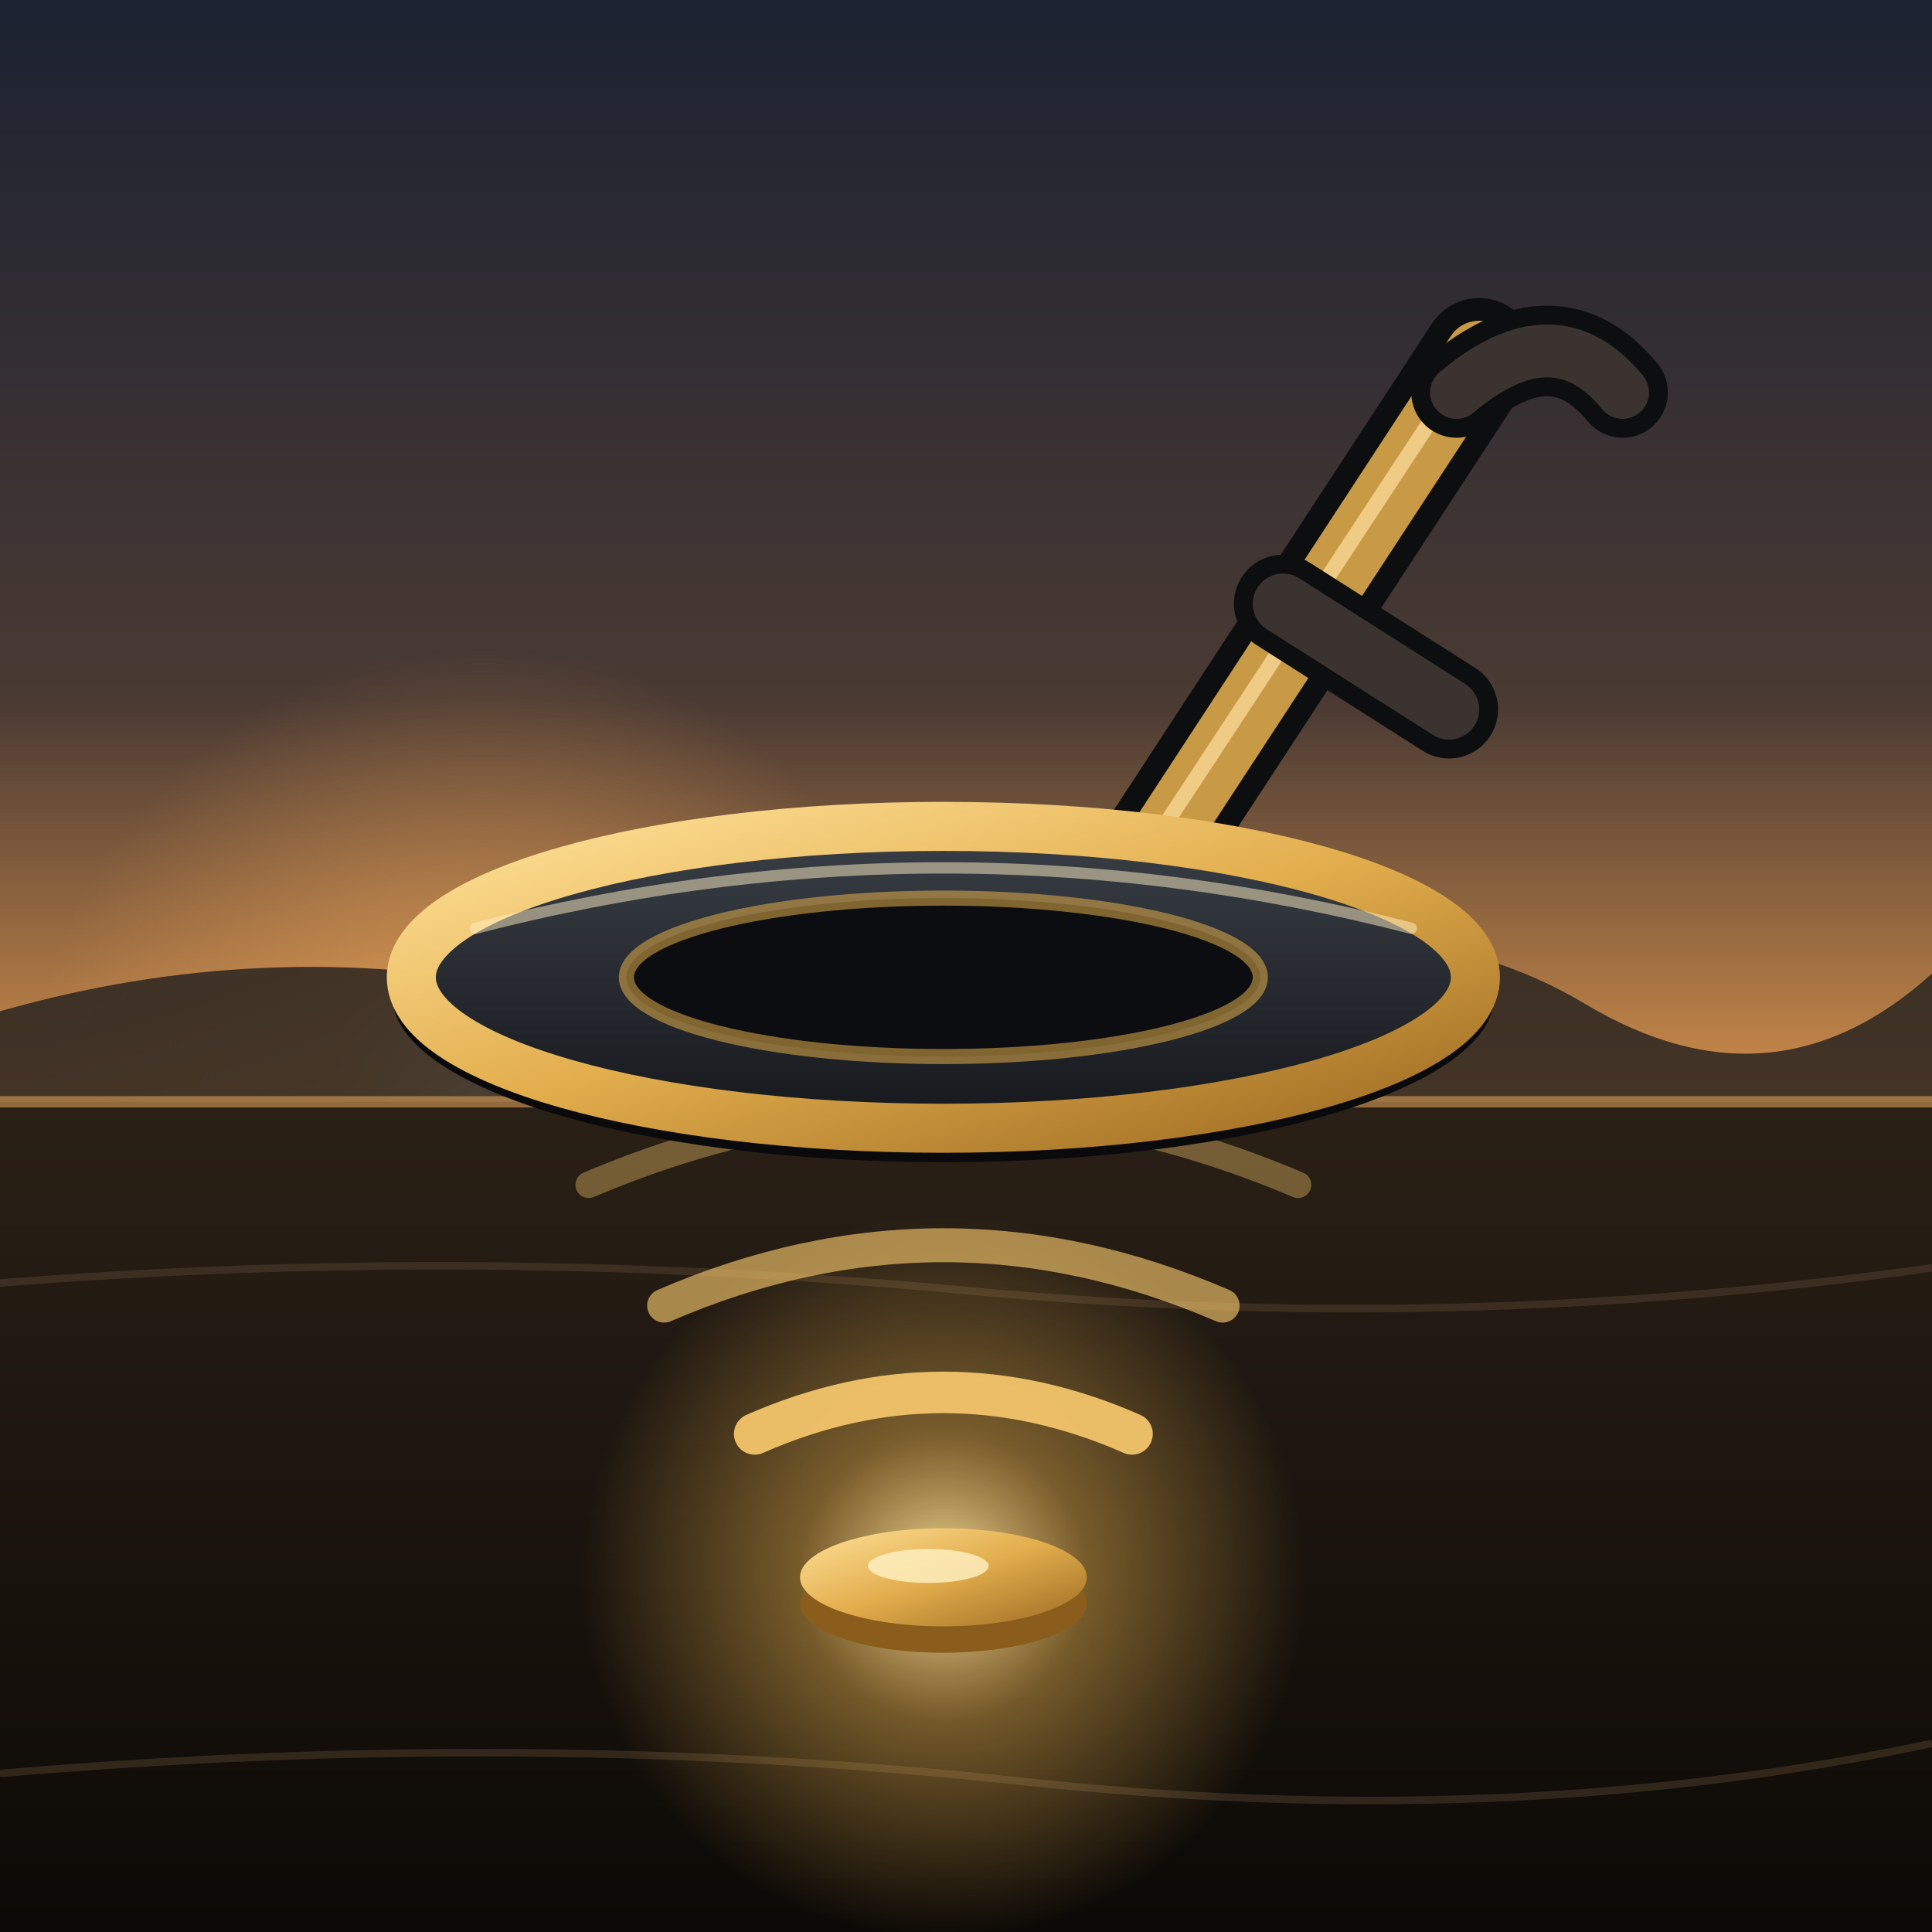
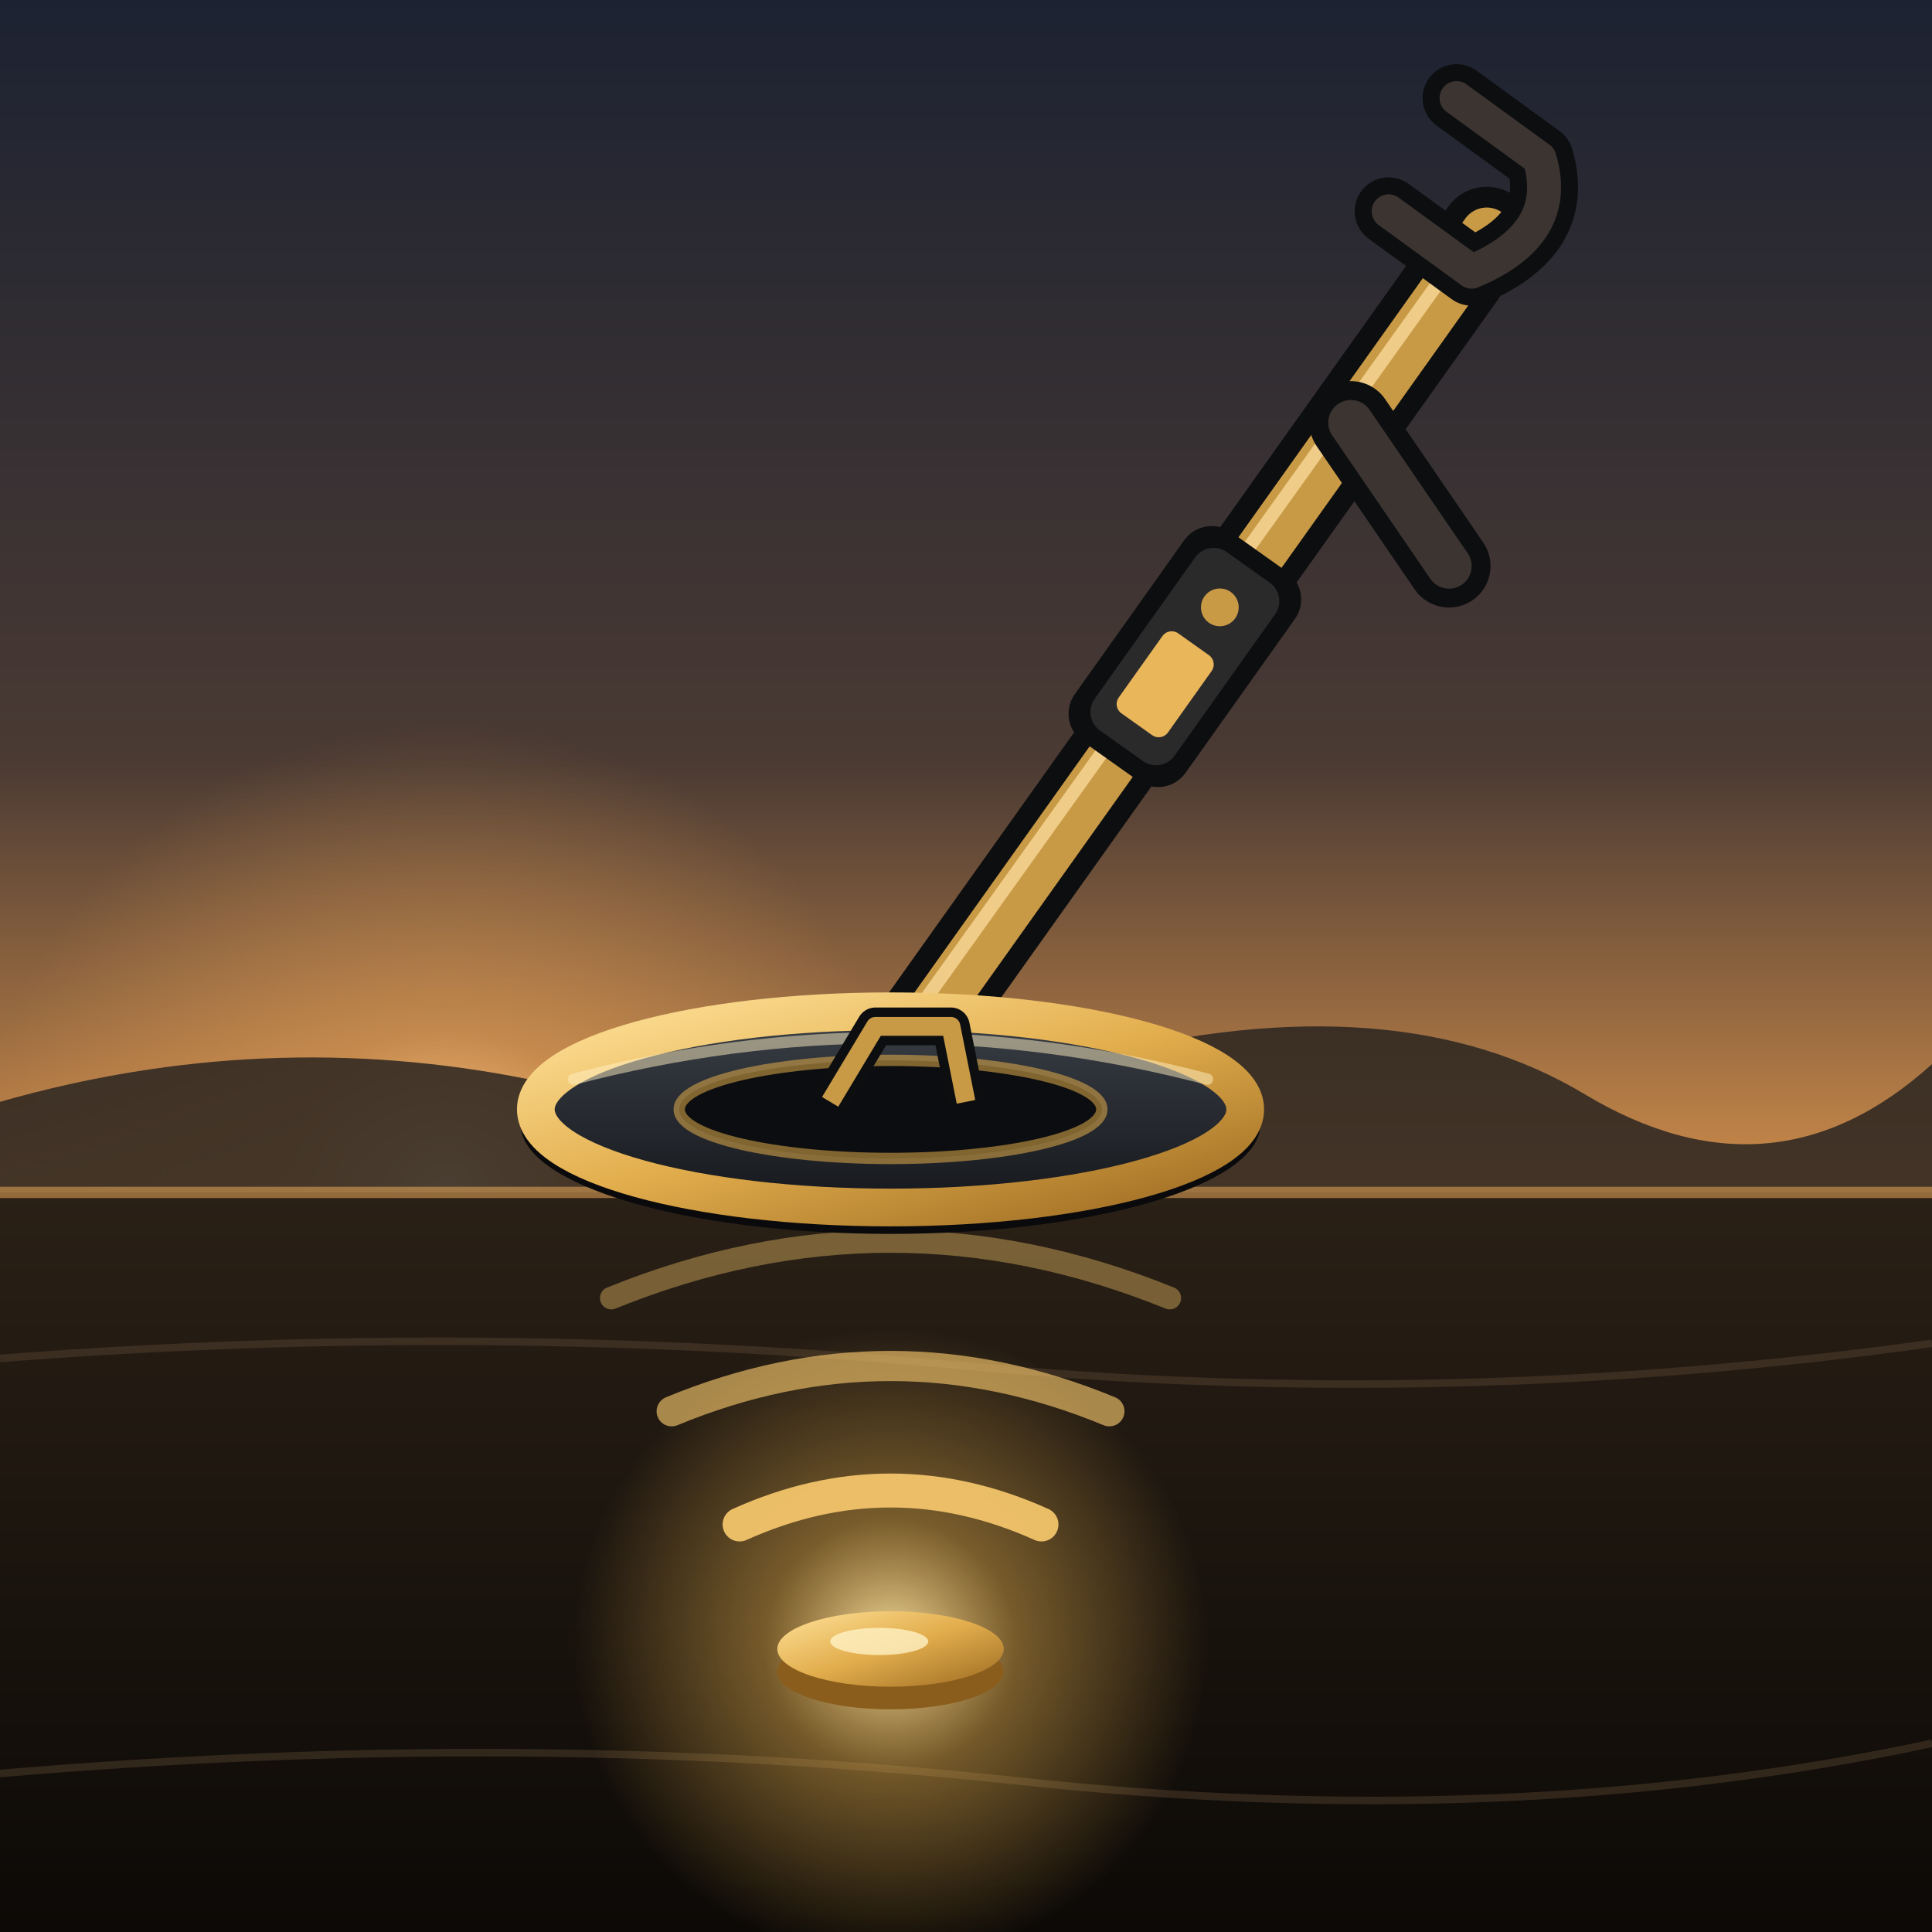
<svg xmlns="http://www.w3.org/2000/svg" viewBox="0 0 512 512">
  <defs>
    <linearGradient id="sky" x1="0" y1="0" x2="0" y2="1">
      <stop offset="0" stop-color="#1c2232" />
      <stop offset="0.62" stop-color="#4a3a33" />
      <stop offset="1" stop-color="#d9934c" />
    </linearGradient>
    <linearGradient id="earth" x1="0" y1="0" x2="0" y2="1">
      <stop offset="0" stop-color="#2a2016" />
      <stop offset="1" stop-color="#0c0906" />
    </linearGradient>
    <radialGradient id="sun" cx="0.5" cy="0.5" r="0.5">
      <stop offset="0" stop-color="#ffd9a0" stop-opacity="0.95" />
      <stop offset="0.35" stop-color="#f0a85a" stop-opacity="0.45" />
      <stop offset="1" stop-color="#f0a85a" stop-opacity="0" />
    </radialGradient>
    <radialGradient id="glow" cx="0.5" cy="0.5" r="0.5">
      <stop offset="0" stop-color="#ffe7a8" stop-opacity="0.95" />
      <stop offset="0.4" stop-color="#e8b24f" stop-opacity="0.45" />
      <stop offset="1" stop-color="#e8b24f" stop-opacity="0" />
    </radialGradient>
    <linearGradient id="gold" x1="0" y1="0" x2="1" y2="1">
      <stop offset="0" stop-color="#ffe29a" />
      <stop offset="0.5" stop-color="#e2ad4c" />
      <stop offset="1" stop-color="#9c6a22" />
    </linearGradient>
    <linearGradient id="coilTop" x1="0" y1="0" x2="0" y2="1">
      <stop offset="0" stop-color="#3a3f47" />
      <stop offset="1" stop-color="#15171b" />
    </linearGradient>
    <clipPath id="under">
-       <rect x="0" y="292" width="512" height="220" />
+       <rect x="0" y="316" width="512" height="196" />
    </clipPath>
  </defs>
-   <rect width="512" height="300" fill="url(#sky)" />
-   <circle cx="128" cy="292" r="120" fill="url(#sun)" />
-   <path d="M0 268 Q70 248 140 262 T290 256 T420 266 T512 258 V300 H0Z" fill="#2a2420" opacity="0.85" />
-   <rect y="292" width="512" height="220" fill="url(#earth)" />
-   <path d="M0 292 H512" stroke="#e7a75a" stroke-opacity="0.55" stroke-width="3" />
+   <rect width="512" height="324" fill="url(#sky)" />
+   <circle cx="118" cy="316" r="124" fill="url(#sun)" />
+   <path d="M0 292 Q70 272 140 286 T290 280 T420 290 T512 282 V324 H0Z" fill="#2a2420" opacity="0.85" />
+   <rect y="316" width="512" height="196" fill="url(#earth)" />
+   <path d="M0 316 H512" stroke="#e7a75a" stroke-opacity="0.55" stroke-width="3" />
  <g clip-path="url(#under)" fill="none" stroke="#5a4532" stroke-opacity="0.45" stroke-width="2">
-     <path d="M0 340 Q128 330 256 342 T512 336" />
+     <path d="M0 360 Q128 350 256 362 T512 356" />
    <path d="M0 470 Q140 458 270 472 T512 462" />
  </g>
-   <circle cx="250" cy="418" r="96" fill="url(#glow)" />
+   <circle cx="236" cy="436" r="84" fill="url(#glow)" />
  <g fill="none" stroke="#f2c46a" stroke-linecap="round">
-     <path d="M200 380 Q250 358 300 380" stroke-width="11" stroke-opacity="0.95" />
-     <path d="M176 346 Q250 314 324 346" stroke-width="9" stroke-opacity="0.65" />
-     <path d="M156 314 Q250 274 344 314" stroke-width="7" stroke-opacity="0.38" />
+     <path d="M196 404 Q236 386 276 404" stroke-width="9" stroke-opacity="0.95" />
+     <path d="M178 374 Q236 350 294 374" stroke-width="8" stroke-opacity="0.65" />
+     <path d="M162 344 Q236 314 310 344" stroke-width="6" stroke-opacity="0.4" />
  </g>
-   <ellipse cx="250" cy="425" rx="38" ry="13" fill="#8a5d1c" />
-   <ellipse cx="250" cy="418" rx="38" ry="13" fill="url(#gold)" />
-   <ellipse cx="246" cy="415" rx="16" ry="4.5" fill="#fff1c4" opacity="0.8" />
-   <g stroke-linecap="round" fill="none">
-     <path d="M290 250 L392 94" stroke="#0d0e10" stroke-width="30" />
-     <path d="M290 250 L392 94" stroke="#c99a46" stroke-width="18" />
-     <path d="M296 238 L388 98" stroke="#ffe0a0" stroke-width="4" stroke-opacity="0.7" />
-     <path d="M340 160 L384 188" stroke="#0d0e10" stroke-width="26" />
-     <path d="M340 160 L384 188" stroke="#3a3330" stroke-width="16" />
-     <path d="M386 104 Q412 82 430 104" stroke="#0d0e10" stroke-width="24" />
-     <path d="M386 104 Q412 82 430 104" stroke="#3a3330" stroke-width="14" />
+   <ellipse cx="236" cy="443" rx="30" ry="10" fill="#8a5d1c" />
+   <ellipse cx="236" cy="437" rx="30" ry="10" fill="url(#gold)" />
+   <ellipse cx="233" cy="435" rx="13" ry="3.6" fill="#fff1c4" opacity="0.8" />
+   <g stroke-linecap="round" stroke-linejoin="round" fill="none">
+     <path d="M236 284 L394 62" stroke="#0d0e10" stroke-width="25" />
+     <path d="M236 284 L394 62" stroke="#c99a46" stroke-width="14" />
+     <path d="M243 268 L389 64" stroke="#ffe3a6" stroke-width="3.5" stroke-opacity="0.7" />
+     <path d="M358 112 L384 150" stroke="#0d0e10" stroke-width="22" />
+     <path d="M358 112 L384 150" stroke="#3b3431" stroke-width="12" />
+     <path d="M386 26 L408 42 Q414 62 390 72 L368 56" stroke="#0d0e10" stroke-width="18" />
+     <path d="M386 26 L408 42 Q414 62 390 72 L368 56" stroke="#3b3431" stroke-width="9" />
  </g>
-   <ellipse cx="250" cy="264" rx="146" ry="44" fill="#0a0a0c" />
-   <ellipse cx="250" cy="259" rx="141" ry="40" fill="url(#coilTop)" />
-   <ellipse cx="250" cy="259" rx="141" ry="40" fill="none" stroke="url(#gold)" stroke-width="13" />
-   <ellipse cx="250" cy="259" rx="84" ry="21" fill="#0c0d10" stroke="#e2ad4c" stroke-opacity="0.55" stroke-width="4" />
-   <path d="M126 246 Q250 214 374 246" fill="none" stroke="#fff1c4" stroke-opacity="0.5" stroke-width="3" stroke-linecap="round" />
+   <g transform="rotate(-54.6 314 174)">
+     <rect x="280" y="156" width="68" height="36" rx="9" fill="#0d0e10" />
+     <rect x="285" y="161" width="58" height="26" rx="6" fill="#2b2a2b" />
+     <rect x="292" y="166" width="26" height="16" rx="3" fill="#e9b65a" />
+     <circle cx="330" cy="174" r="5" fill="#c99a46" />
+   </g>
+   <ellipse cx="236" cy="298" rx="98" ry="29" fill="#0a0a0c" />
+   <ellipse cx="236" cy="294" rx="94" ry="26" fill="url(#coilTop)" />
+   <ellipse cx="236" cy="294" rx="94" ry="26" fill="none" stroke="url(#gold)" stroke-width="10" />
+   <ellipse cx="236" cy="294" rx="56" ry="13" fill="#0c0d10" stroke="#e2ad4c" stroke-opacity="0.55" stroke-width="3" />
+   <path d="M152 286 Q236 264 320 286" fill="none" stroke="#fff1c4" stroke-opacity="0.5" stroke-width="3" stroke-linecap="round" />
+   <path d="M220 292 L232 272 L252 272 L256 292" fill="none" stroke="#0d0e10" stroke-width="10" stroke-linejoin="round" />
+   <path d="M220 292 L232 272 L252 272 L256 292" fill="none" stroke="#c99a46" stroke-width="5" stroke-linejoin="round" />
</svg>
